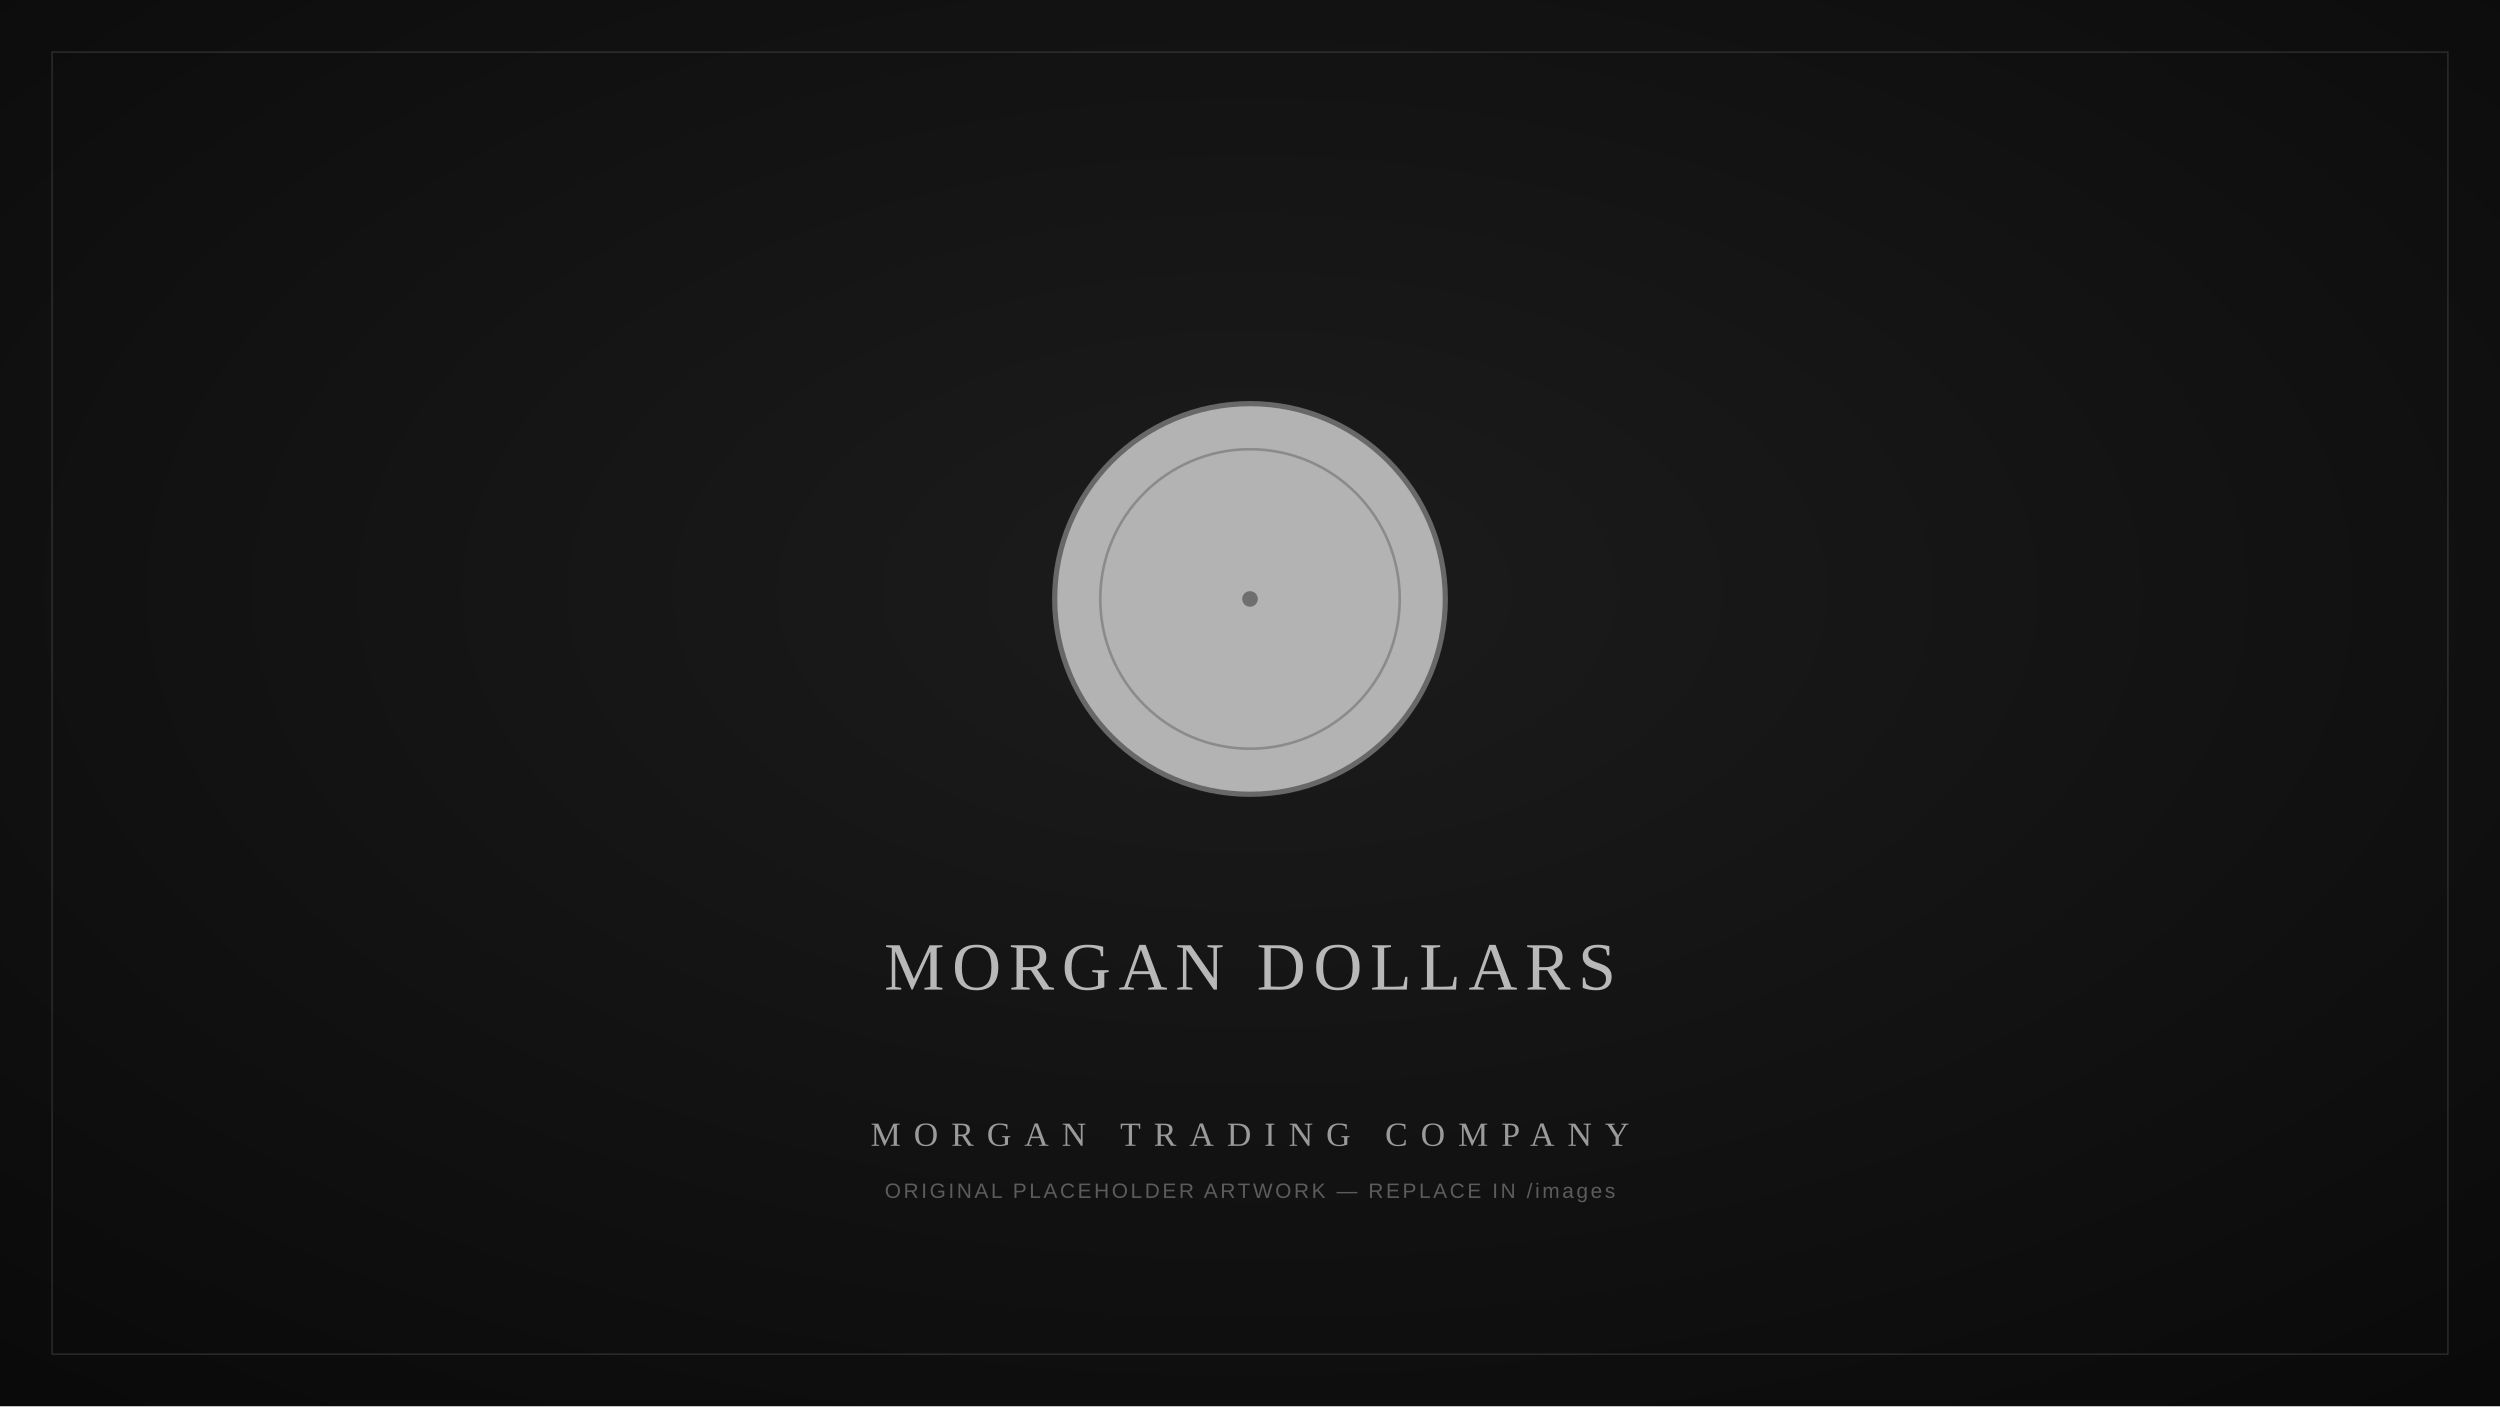
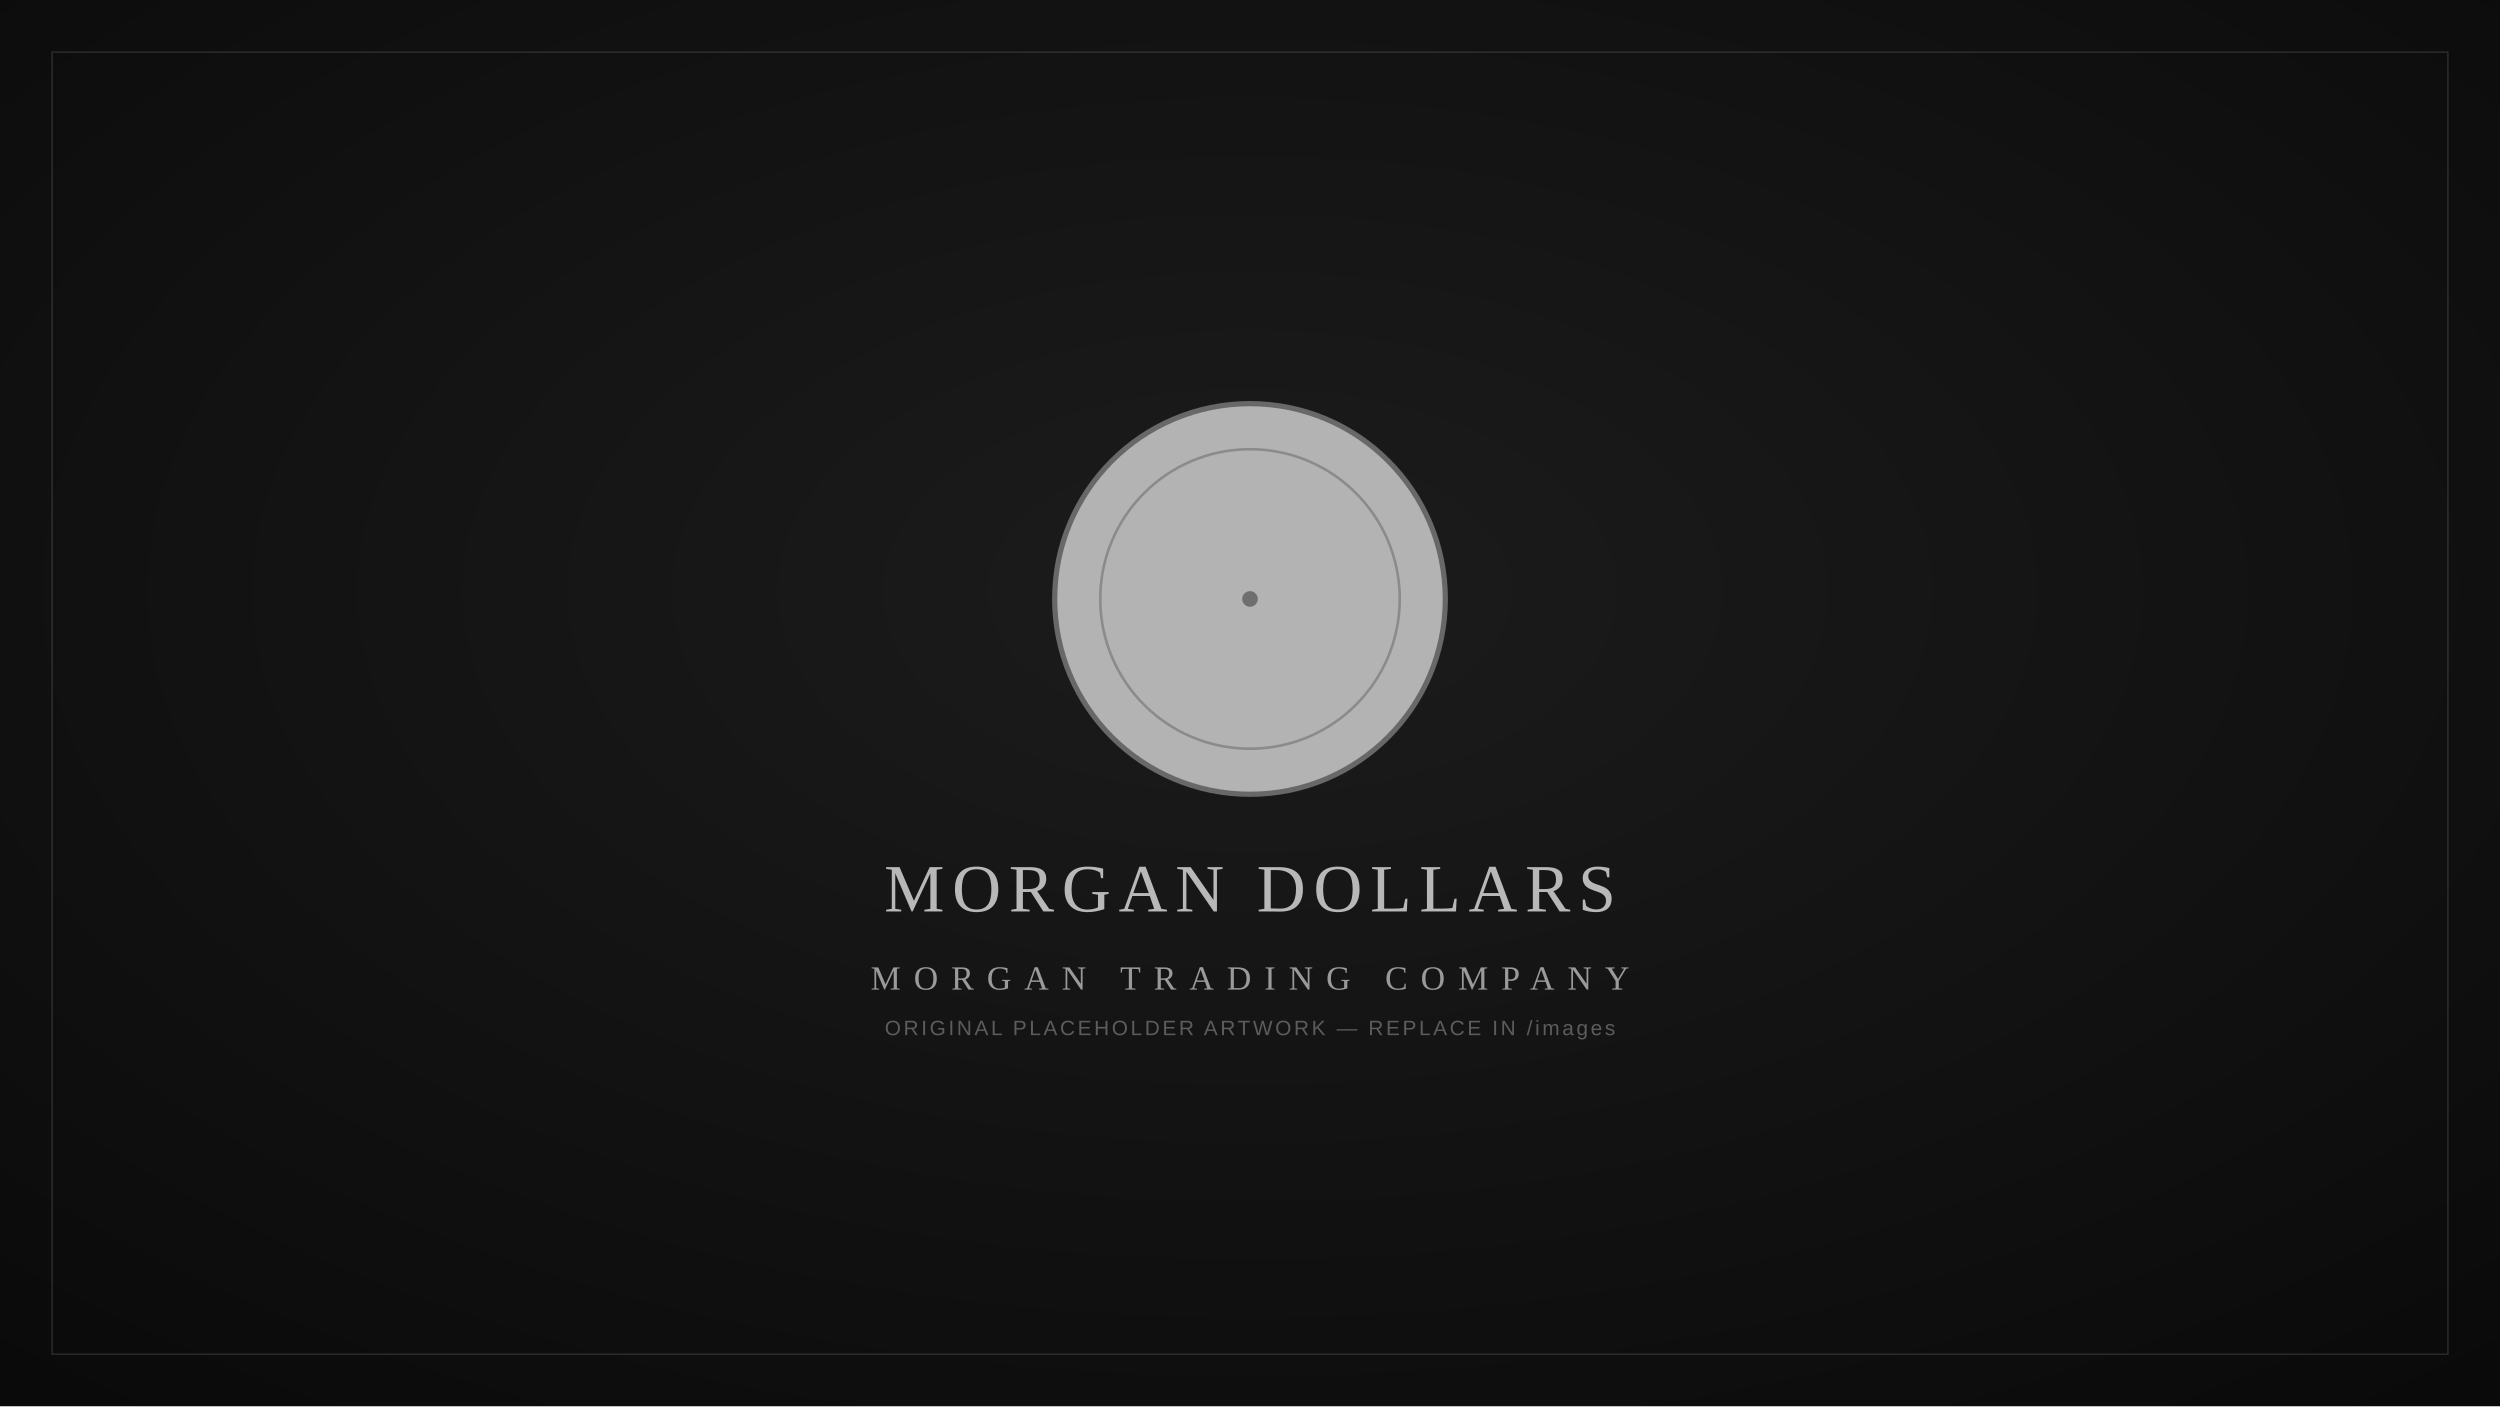
<svg xmlns="http://www.w3.org/2000/svg" width="1920" height="1080" viewBox="0 0 1920 1080">
  <defs>
    <radialGradient id="bg" cx="50%" cy="42%" r="75%">
      <stop offset="0%" stop-color="#1c1c1c" />
      <stop offset="100%" stop-color="#0a0a0a" />
    </radialGradient>
  </defs>
  <rect width="1920" height="1080" fill="url(#bg)" />
  <g>
    <circle cx="960" cy="460" r="150" fill="#C0C0C0" opacity="0.92" stroke="#6f6f6f" stroke-width="4" />
    <circle cx="960" cy="460" r="115" fill="none" stroke="#6f6f6f" stroke-width="2" opacity="0.6" />
    <circle cx="960" cy="460" r="6" fill="#6f6f6f" />
  </g>
-   <text x="960" y="760" font-family="Georgia, 'Times New Roman', serif" font-size="52" fill="#C0C0C0" text-anchor="middle" letter-spacing="6" opacity="0.95">MORGAN DOLLARS</text>
-   <text x="960" y="880" font-family="Georgia, 'Times New Roman', serif" font-size="26" fill="#9a9a9a" text-anchor="middle" letter-spacing="10">MORGAN TRADING COMPANY</text>
-   <text x="960" y="920" font-family="Arial, sans-serif" font-size="16" fill="#5c5c5c" text-anchor="middle" letter-spacing="2">ORIGINAL PLACEHOLDER ARTWORK — REPLACE IN /images</text>
+   <text x="960" y="700" font-family="Georgia, 'Times New Roman', serif" font-size="52" fill="#C0C0C0" text-anchor="middle" letter-spacing="6" opacity="0.95">MORGAN DOLLARS</text>
+   <text x="960" y="760" font-family="Georgia, 'Times New Roman', serif" font-size="26" fill="#9a9a9a" text-anchor="middle" letter-spacing="10">MORGAN TRADING COMPANY</text>
+   <text x="960" y="795" font-family="Arial, sans-serif" font-size="16" fill="#5c5c5c" text-anchor="middle" letter-spacing="2">ORIGINAL PLACEHOLDER ARTWORK — REPLACE IN /images</text>
  <rect x="40" y="40" width="1840" height="1000" fill="none" stroke="#6f6f6f" stroke-width="1" opacity="0.35" />
</svg>
